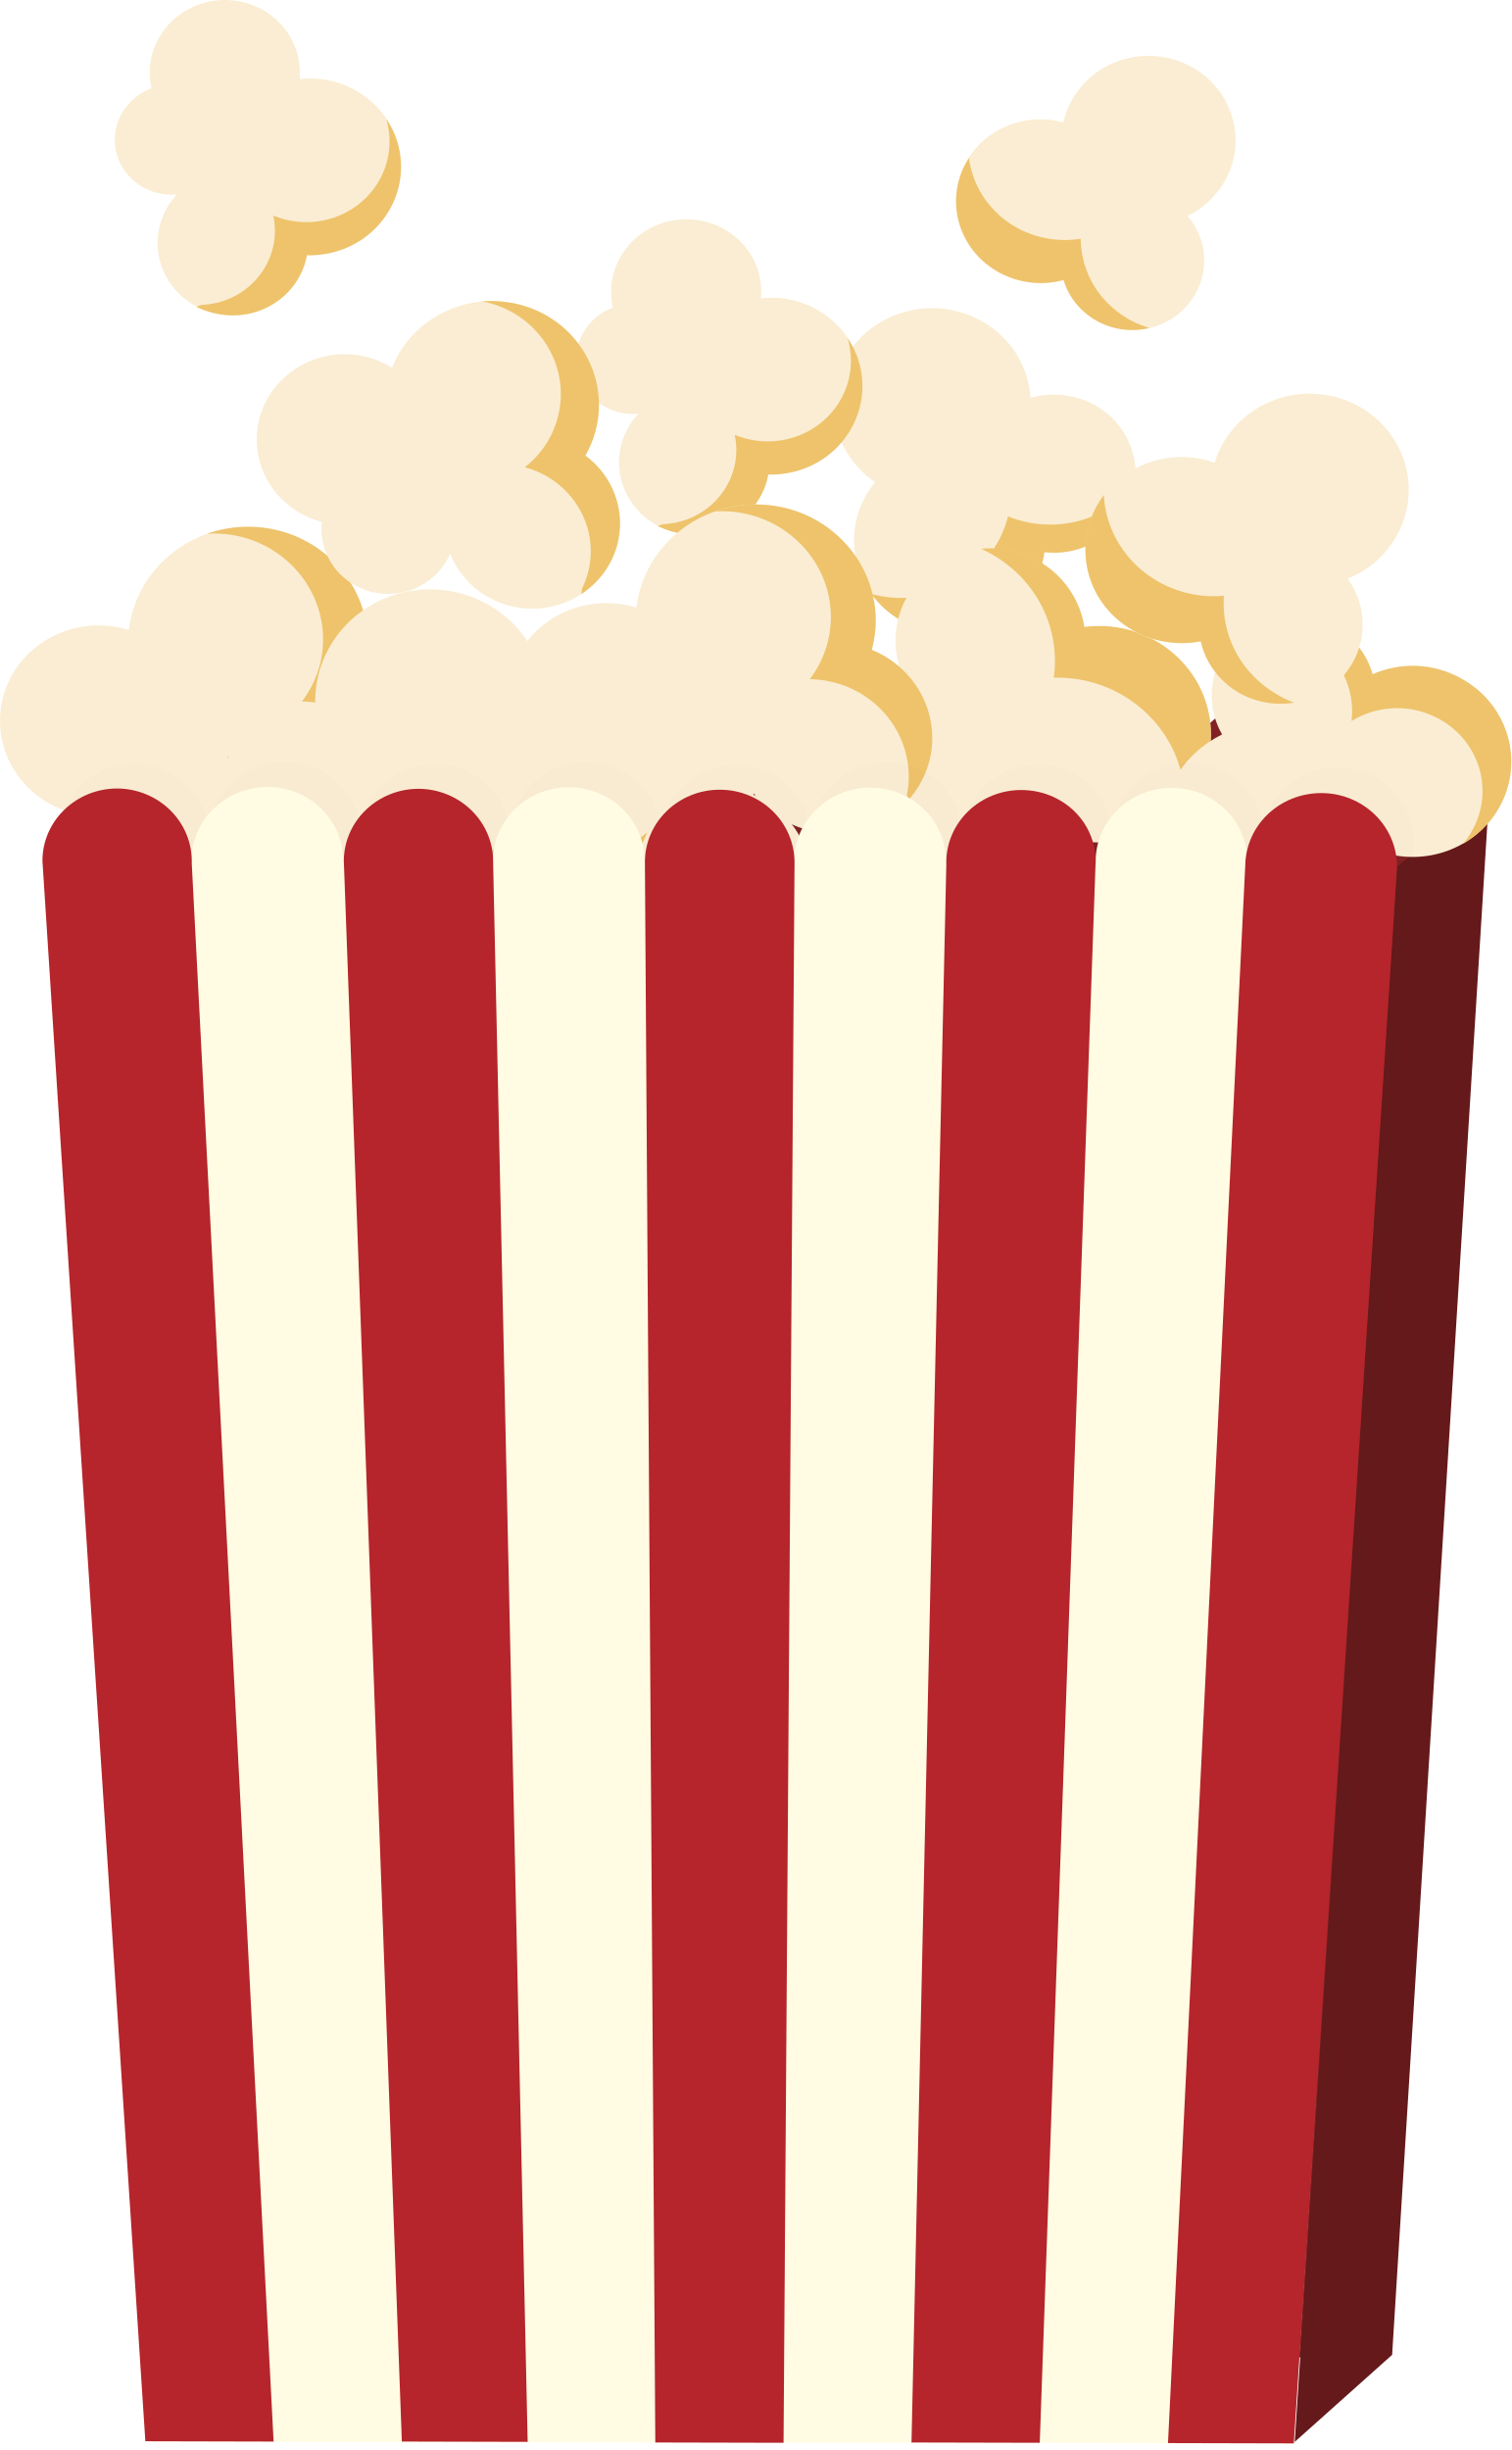
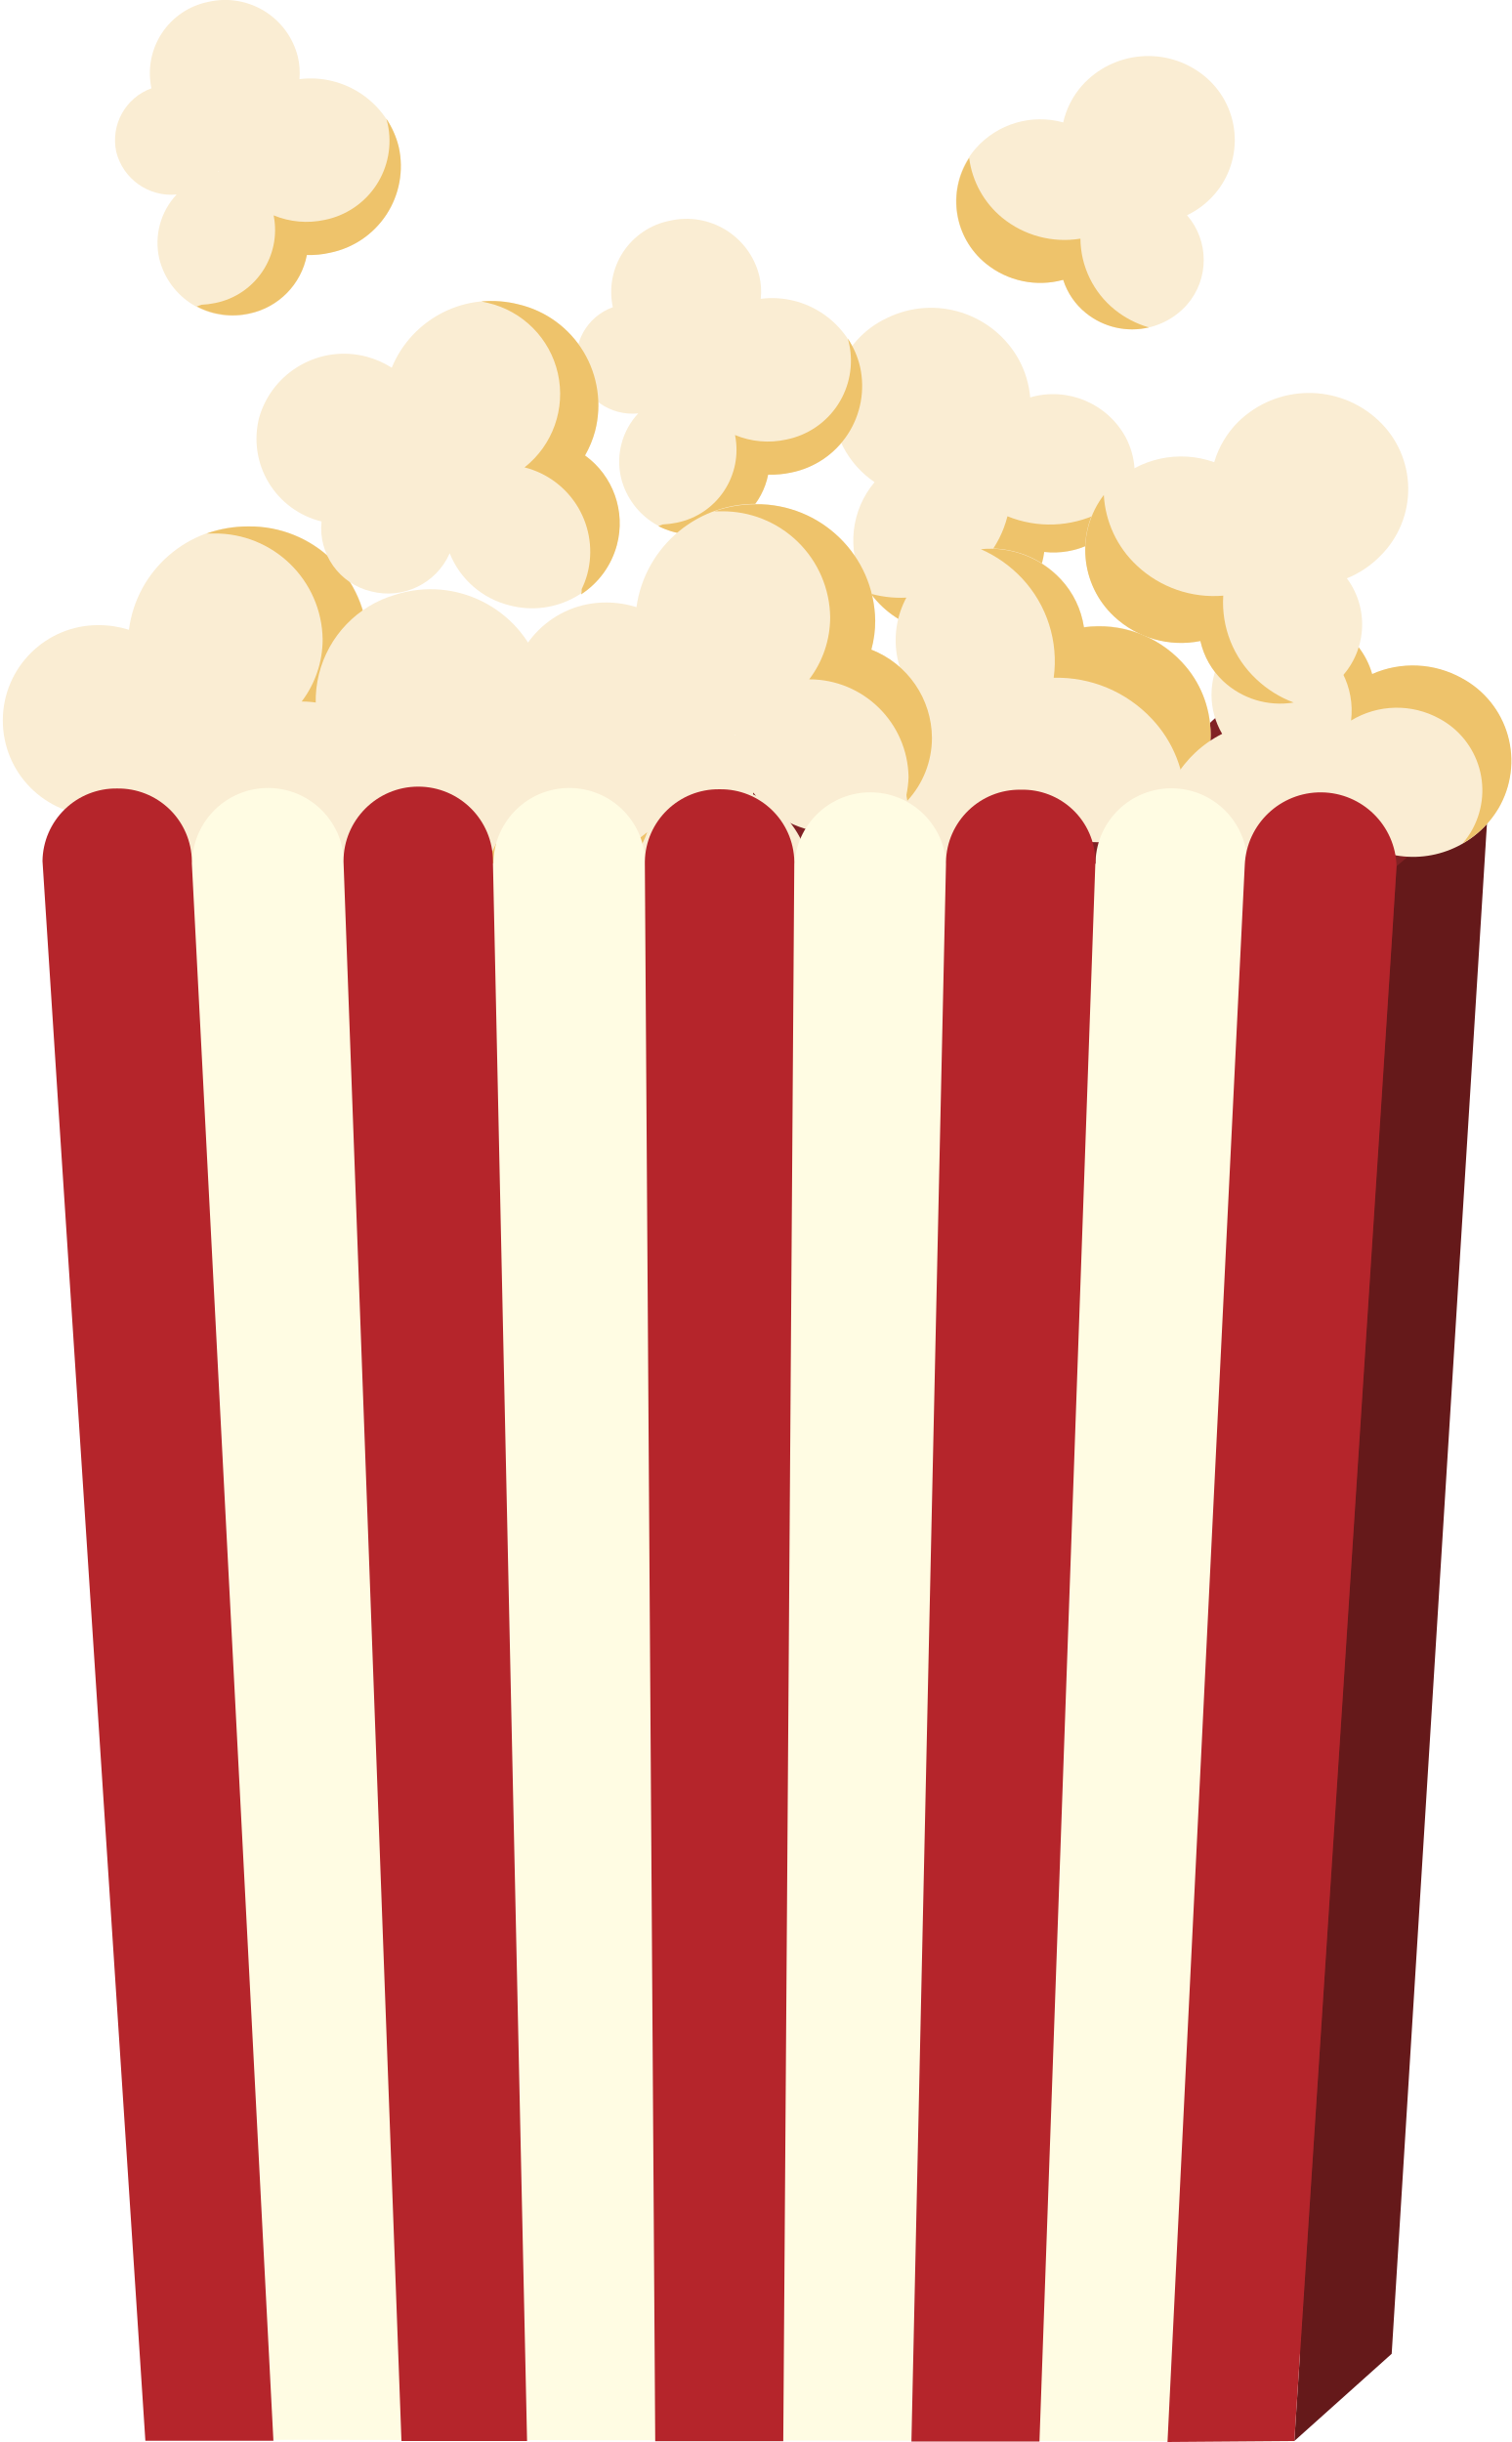
- <svg xmlns="http://www.w3.org/2000/svg" width="124" height="201" viewBox="0 0 124 201" fill="none">
-   <path d="M85.711 45.297C86.964 45.447 88.292 45.247 89.519 44.645C92.826 43.017 94.129 39.133 92.451 35.926C90.972 33.07 87.615 31.767 84.558 32.644C84.483 31.617 84.208 30.565 83.707 29.588C81.677 25.704 76.792 24.176 72.808 26.13C68.824 28.084 67.221 32.82 69.25 36.703C69.877 37.881 70.754 38.858 71.806 39.559C69.927 41.814 69.476 45.021 70.929 47.777C72.883 51.535 77.618 53.039 81.502 51.134C83.882 49.957 85.385 47.727 85.711 45.297Z" fill="#FAEDD3" />
-   <path d="M81.452 51.134C83.857 49.957 85.385 47.727 85.686 45.297C86.939 45.447 88.267 45.247 89.494 44.645C91.474 43.668 92.726 41.889 93.077 39.91C92.326 40.787 91.374 41.539 90.246 42.09C87.791 43.292 85.06 43.318 82.705 42.365C82.103 44.771 80.475 46.9 78.019 48.103C75.915 49.13 73.61 49.306 71.505 48.729C73.685 51.786 77.919 52.863 81.452 51.134Z" fill="#EEC36B" />
-   <path d="M63.037 38.908C63.663 38.933 64.289 38.858 64.916 38.733C68.949 37.856 71.48 33.972 70.578 30.064C69.726 26.431 66.168 24.051 62.435 24.477C62.485 23.875 62.46 23.249 62.31 22.622C61.558 19.416 58.276 17.411 54.944 18.138C51.637 18.864 49.557 22.046 50.284 25.228C48.154 26.03 46.877 28.235 47.378 30.439C47.904 32.669 50.059 34.148 52.364 33.947C51.086 35.325 50.484 37.279 50.935 39.234C51.687 42.441 54.969 44.445 58.301 43.718C60.832 43.167 62.636 41.213 63.037 38.908ZM55.796 32.068C55.771 32.068 55.771 32.068 55.746 32.068C55.771 32.043 55.771 32.043 55.796 32.018C55.796 32.043 55.796 32.043 55.796 32.068Z" fill="#FAEDD3" />
-   <path d="M58.326 43.718C60.832 43.167 62.636 41.213 63.036 38.933C63.663 38.958 64.289 38.883 64.915 38.758C68.949 37.881 71.48 33.997 70.578 30.089C70.377 29.237 70.027 28.435 69.551 27.759C69.601 27.884 69.626 28.034 69.651 28.16C70.478 31.717 68.173 35.25 64.49 36.052C63.036 36.377 61.558 36.202 60.281 35.676C60.982 38.933 58.852 42.14 55.495 42.866C55.119 42.942 54.718 42.992 54.343 43.017C54.217 43.067 54.092 43.117 53.967 43.167C55.295 43.794 56.798 44.044 58.326 43.718Z" fill="#EEC36B" />
-   <path d="M122.215 63.937C122.215 60.605 119.434 57.899 116.002 57.899C112.995 57.899 110.49 59.953 109.888 62.709C109.462 59.778 106.882 57.523 103.725 57.523C100.292 57.523 97.486 60.229 97.486 63.561C97.486 63.636 97.486 63.687 97.486 63.762C97.486 63.636 97.486 63.586 97.486 63.561C97.486 60.279 94.755 57.699 91.373 57.699C87.991 57.699 85.235 60.354 85.235 63.636C85.235 63.661 85.235 63.712 85.235 63.737C85.235 63.661 85.235 63.611 85.235 63.536C85.235 60.204 82.454 57.498 79.021 57.498C75.589 57.498 72.783 60.204 72.783 63.536C72.783 63.611 72.783 63.661 72.783 63.737C72.783 63.687 72.783 63.636 72.783 63.636C72.783 60.354 70.052 57.699 66.669 57.674C63.287 57.674 60.531 60.329 60.531 63.611C60.531 63.636 60.531 63.687 60.531 63.712C60.531 63.636 60.531 63.586 60.531 63.511C60.531 60.179 57.75 57.473 54.318 57.473C50.885 57.473 48.079 60.179 48.079 63.511C48.079 63.586 48.079 63.636 48.079 63.712C48.079 63.687 48.079 63.636 48.079 63.611C48.079 60.329 45.348 57.674 41.966 57.648C38.584 57.648 35.828 60.304 35.828 63.586C35.828 63.586 35.828 63.636 35.828 63.687C35.828 63.611 35.828 63.561 35.828 63.486C35.828 60.154 33.047 57.448 29.614 57.448C26.182 57.448 23.376 60.154 23.376 63.486C23.376 63.561 23.376 63.611 23.376 63.687C23.376 63.661 23.376 63.636 23.376 63.586C23.376 60.304 20.645 57.648 17.262 57.623C13.88 57.623 11.124 60.279 11.124 63.561C11.124 64.012 17.839 166.66 19.292 188.958L19.517 192.14C19.567 192.842 19.592 193.193 19.592 193.193L30.115 193.218V193.193L40.638 193.218C40.638 193.243 40.638 193.243 40.638 193.243L50.96 193.268V193.243L61.483 193.268V193.293L72.006 193.318C72.006 193.318 72.006 193.318 72.006 193.293L82.529 193.318V193.343L93.052 193.368C93.052 193.368 93.052 193.368 93.052 193.343L103.575 193.368V193.393L113.897 193.418C113.897 193.418 113.897 193.418 113.897 193.393H113.922V193.343H113.972L118.958 116.1C120.637 88.465 122.215 64.163 122.215 63.937Z" fill="#812124" />
-   <path d="M114.222 193.193L106.23 200.333L114.623 71.103L122.215 64.689L114.222 193.193Z" fill="#65191A" />
-   <path d="M88.968 51.46C88.743 50.032 88.116 48.679 87.064 47.527C84.183 44.42 79.272 44.169 76.065 46.95C73.209 49.431 72.683 53.489 74.637 56.546C73.46 56.922 72.332 57.548 71.355 58.4C67.472 61.782 67.146 67.57 70.628 71.328C74.111 75.086 80.074 75.412 83.957 72.03C85.135 71.002 85.987 69.75 86.513 68.372C89.695 69.725 93.553 69.249 96.309 66.868C100.067 63.611 100.393 57.999 97.011 54.341C94.906 52.036 91.874 51.059 88.968 51.46Z" fill="#FAEDD3" />
-   <path d="M97.011 54.316C94.906 52.036 91.875 51.059 88.968 51.435C88.743 50.007 88.117 48.654 87.064 47.502C85.335 45.648 82.88 44.796 80.5 45.021C81.753 45.597 82.905 46.399 83.882 47.451C86.012 49.756 86.864 52.738 86.463 55.594C89.419 55.519 92.401 56.671 94.53 58.976C96.359 60.956 97.236 63.436 97.211 65.891C100.093 62.584 100.093 57.648 97.011 54.316Z" fill="#EEC36B" />
-   <path d="M56.598 79.371C58.026 79.772 59.58 79.772 61.083 79.32C65.192 78.068 67.447 73.809 66.144 69.85C64.991 66.317 61.384 64.188 57.726 64.639C57.851 63.436 57.726 62.183 57.325 60.981C55.746 56.17 50.435 53.489 45.474 55.018C40.513 56.546 37.757 61.682 39.336 66.518C39.812 67.996 40.639 69.274 41.716 70.276C39.135 72.531 37.983 76.114 39.11 79.546C40.639 84.206 45.775 86.812 50.585 85.334C53.592 84.382 55.771 82.102 56.598 79.371Z" fill="#FAEDD3" />
-   <path d="M50.61 85.308C53.617 84.382 55.771 82.102 56.623 79.371C58.051 79.772 59.605 79.772 61.108 79.32C63.563 78.569 65.367 76.74 66.144 74.535C65.091 75.412 63.864 76.088 62.461 76.54C59.404 77.466 56.272 76.99 53.742 75.487C52.589 78.118 50.284 80.273 47.253 81.225C44.647 82.026 41.941 81.776 39.636 80.749C41.54 84.632 46.2 86.662 50.61 85.308Z" fill="#EEC36B" />
-   <path d="M29.865 55.143C30.065 54.392 30.191 53.59 30.191 52.763C30.191 47.502 25.806 43.217 20.369 43.217C15.308 43.217 11.124 46.925 10.573 51.686C9.796 51.435 8.944 51.31 8.093 51.31C3.633 51.31 0 54.792 0 59.127C0 63.436 3.583 66.944 8.042 66.969C8.468 69.85 11.024 72.08 14.106 72.08C17.212 72.08 19.793 69.825 20.194 66.919C21.647 68.898 24.052 70.201 26.758 70.201C31.218 70.201 34.851 66.718 34.851 62.384C34.825 59.127 32.771 56.321 29.865 55.143ZM18.691 62.133C18.691 62.158 18.691 62.158 18.691 62.183C18.666 62.158 18.64 62.133 18.64 62.108C18.64 62.108 18.666 62.133 18.691 62.133Z" fill="#FAEDD3" />
-   <path d="M34.825 62.384C34.825 59.127 32.771 56.321 29.865 55.143C30.065 54.392 30.191 53.59 30.191 52.763C30.191 47.502 25.806 43.217 20.369 43.217C19.166 43.217 18.039 43.418 16.987 43.794C17.187 43.794 17.363 43.768 17.563 43.768C22.499 43.768 26.508 47.677 26.508 52.462C26.508 54.366 25.856 56.12 24.779 57.548C29.288 57.623 32.896 61.181 32.896 65.566C32.896 66.067 32.846 66.543 32.746 67.019C32.771 67.194 32.796 67.345 32.821 67.52C34.074 66.167 34.825 64.363 34.825 62.384Z" fill="#EEC36B" />
-   <path d="M71.505 53.314C71.706 52.562 71.831 51.761 71.831 50.934C71.831 45.672 67.447 41.388 62.01 41.388C56.949 41.388 52.765 45.096 52.214 49.857C51.437 49.606 50.585 49.481 49.733 49.481C45.273 49.481 41.641 52.963 41.641 57.298C41.641 61.607 45.223 65.115 49.683 65.14C50.109 68.021 52.664 70.251 55.746 70.251C58.853 70.251 61.434 67.996 61.834 65.09C63.288 67.069 65.693 68.372 68.399 68.372C72.858 68.372 76.491 64.889 76.491 60.555C76.491 57.298 74.437 54.492 71.505 53.314ZM60.331 60.304C60.331 60.329 60.331 60.329 60.331 60.354C60.306 60.329 60.281 60.304 60.281 60.279C60.306 60.304 60.306 60.304 60.331 60.304Z" fill="#FAEDD3" />
-   <path d="M76.491 60.555C76.491 57.298 74.437 54.492 71.53 53.314C71.731 52.562 71.856 51.761 71.856 50.934C71.856 45.672 67.472 41.388 62.035 41.388C60.832 41.388 59.705 41.589 58.652 41.965C58.853 41.965 59.028 41.939 59.229 41.939C64.164 41.939 68.173 45.848 68.173 50.633C68.173 52.537 67.522 54.291 66.444 55.719C70.954 55.794 74.562 59.352 74.562 63.737C74.562 64.238 74.512 64.714 74.412 65.19C74.437 65.365 74.462 65.516 74.487 65.691C75.714 64.338 76.491 62.534 76.491 60.555Z" fill="#EEC36B" />
-   <path d="M48.029 37.38C48.38 36.753 48.656 36.102 48.856 35.375C50.084 30.815 47.278 26.18 42.592 24.978C38.208 23.875 33.748 26.155 32.17 30.164C31.543 29.788 30.867 29.488 30.115 29.287C26.257 28.31 22.323 30.54 21.296 34.273C20.294 38.006 22.574 41.814 26.407 42.816C26.107 45.397 27.785 47.877 30.466 48.554C33.147 49.23 35.903 47.852 36.93 45.422C37.732 47.452 39.511 49.105 41.841 49.706C45.699 50.684 49.633 48.454 50.66 44.721C51.386 41.914 50.259 39.033 48.029 37.38ZM36.73 40.987C36.73 41.013 36.73 41.013 36.705 41.038C36.705 41.013 36.679 40.987 36.679 40.962C36.705 40.962 36.705 40.962 36.73 40.987Z" fill="#FAEDD3" />
-   <path d="M50.635 44.721C51.387 41.889 50.285 39.033 48.03 37.38C48.38 36.753 48.656 36.102 48.856 35.375C50.084 30.815 47.278 26.18 42.593 24.978C41.566 24.727 40.538 24.652 39.536 24.727C39.712 24.752 39.862 24.802 40.037 24.827C44.322 25.905 46.877 30.164 45.75 34.298C45.299 35.952 44.347 37.33 43.069 38.332C46.952 39.384 49.257 43.267 48.23 47.051C48.105 47.477 47.954 47.902 47.754 48.278C47.729 48.429 47.729 48.579 47.704 48.729C49.082 47.827 50.159 46.449 50.635 44.721Z" fill="#EEC36B" />
-   <path d="M112.619 55.318C112.168 53.715 111.091 52.262 109.463 51.385C106.231 49.606 102.147 50.683 100.293 53.815C99.09 55.87 99.165 58.325 100.268 60.254C98.689 61.031 97.336 62.258 96.409 63.837C93.829 68.221 95.407 73.808 99.917 76.314C104.452 78.819 110.214 77.291 112.795 72.907C113.346 71.98 113.697 71.028 113.872 70.05C117.33 70.927 121.088 69.499 122.917 66.342C125.122 62.584 123.769 57.799 119.91 55.669C117.605 54.366 114.899 54.316 112.619 55.318Z" fill="#FAEDD3" />
-   <path d="M112.619 55.318C112.168 53.715 111.091 52.262 109.462 51.385C107.132 50.082 104.326 50.308 102.271 51.711C103.95 51.31 105.779 51.51 107.408 52.412C109.938 53.815 111.216 56.496 110.89 59.152C113.02 57.849 115.776 57.699 118.106 59.001C121.463 60.855 122.641 65.014 120.711 68.272C120.511 68.622 120.286 68.948 120.01 69.249C121.188 68.572 122.215 67.62 122.941 66.367C125.146 62.609 123.793 57.824 119.935 55.694C117.605 54.366 114.899 54.316 112.619 55.318Z" fill="#EEC36B" />
-   <path d="M43.569 73.132C44.998 73.533 46.551 73.533 48.054 73.082C52.163 71.829 54.418 67.57 53.115 63.611C51.963 60.079 48.355 57.949 44.697 58.4C44.822 57.197 44.697 55.945 44.296 54.742C42.718 49.932 37.406 47.251 32.445 48.779C27.485 50.308 24.729 55.444 26.307 60.279C26.783 61.757 27.61 63.035 28.687 64.037C26.107 66.292 24.954 69.9 26.081 73.308C27.61 77.968 32.746 80.573 37.556 79.095C40.563 78.143 42.743 75.863 43.569 73.132Z" fill="#FAEDD3" />
-   <path d="M37.556 79.07C40.563 78.143 42.718 75.863 43.569 73.132C44.998 73.533 46.551 73.533 48.054 73.082C50.509 72.33 52.313 70.501 53.09 68.297C52.038 69.174 50.81 69.85 49.407 70.301C46.35 71.228 43.219 70.752 40.688 69.249C39.536 71.879 37.231 74.034 34.199 74.986C31.593 75.788 28.887 75.537 26.582 74.51C28.512 78.394 33.172 80.423 37.556 79.07Z" fill="#EEC36B" />
-   <g opacity="0.1">
-     <path opacity="0.1" d="M115.977 68.998C115.977 65.666 113.196 62.96 109.763 62.96C106.757 62.96 104.251 65.014 103.65 67.77C103.224 64.839 100.643 62.584 97.487 62.584C94.054 62.584 91.248 65.29 91.248 68.622C91.248 68.698 91.248 68.748 91.248 68.823C91.248 68.698 91.248 68.647 91.248 68.622C91.248 65.34 88.517 62.76 85.135 62.76C81.752 62.76 78.996 65.415 78.996 68.698C78.996 68.723 78.996 68.773 78.996 68.798C78.996 68.723 78.996 68.672 78.996 68.597C78.996 65.265 76.216 62.559 72.783 62.559C69.351 62.559 66.544 65.265 66.544 68.597C66.544 68.672 66.544 68.723 66.544 68.798C66.544 68.748 66.544 68.698 66.544 68.698C66.544 65.415 63.814 62.76 60.431 62.735C57.049 62.735 54.293 65.39 54.293 68.672C54.293 68.698 54.293 68.748 54.293 68.773C54.293 68.698 54.293 68.647 54.293 68.572C54.293 65.24 51.512 62.534 48.079 62.534C44.647 62.534 41.841 65.24 41.841 68.572C41.841 68.647 41.841 68.698 41.841 68.773C41.841 68.748 41.841 68.698 41.841 68.672C41.841 65.39 39.11 62.735 35.728 62.709C32.345 62.709 29.589 65.365 29.589 68.647C29.589 68.647 29.589 68.698 29.589 68.748C29.589 68.672 29.589 68.622 29.589 68.547C29.589 65.215 26.808 62.509 23.376 62.509C19.943 62.509 17.137 65.215 17.137 68.547C17.137 68.622 17.137 68.672 17.137 68.748C17.137 68.723 17.137 68.698 17.137 68.647C17.137 65.365 14.406 62.709 11.024 62.684C7.642 62.684 4.886 65.34 4.886 68.622C4.886 69.073 11.6 171.721 13.053 194.019L13.279 197.201C13.329 197.903 13.354 198.254 13.354 198.254L23.877 198.279V198.254L34.4 198.279C34.4 198.304 34.4 198.304 34.4 198.304L44.722 198.329V198.304L55.245 198.329V198.354L65.768 198.379V198.354L76.291 198.379V198.404L86.814 198.429V198.404L97.336 198.429V198.454L107.659 198.479V198.454H107.684V198.404H107.734L112.569 121.011C114.373 93.526 115.977 69.224 115.977 68.998Z" fill="#000100" />
+ <svg xmlns="http://www.w3.org/2000/svg" viewBox="0 0 136.9 221.22">
+   <defs>
+     <style>.cls-1{fill:#faedd3;}.cls-2{fill:#eec36b;}.cls-3{fill:#812124;}.cls-4{fill:#65191a;}.cls-5{fill:#fffce3;}.cls-6{fill:#b5252b;}</style>
+   </defs>
+   <g id="Capa_2" data-name="Capa 2">
+     <g id="Object">
+       <path class="cls-1" d="M94.6,50a7.54,7.54,0,0,0,4.19-.73A7.05,7.05,0,0,0,102,39.65,7.48,7.48,0,0,0,93.33,36a8.68,8.68,0,0,0-1-3.37,9.09,9.09,0,0,0-12-3.81A8.55,8.55,0,0,0,76.4,40.51a8.77,8.77,0,0,0,2.83,3.17,8.2,8.2,0,0,0-1,9.07,8.82,8.82,0,0,0,11.67,3.7A8.43,8.43,0,0,0,94.6,50Z" />
+       <path class="cls-2" d="M89.92,56.45A8.43,8.43,0,0,0,94.6,50a7.54,7.54,0,0,0,4.19-.73,7.16,7.16,0,0,0,3.94-5.22,9.81,9.81,0,0,1-3.13,2.42,10.19,10.19,0,0,1-8.33.3,9.68,9.68,0,0,1-5.17,6.34,10.22,10.22,0,0,1-7.2.68A8.85,8.85,0,0,0,89.92,56.45Z" />
+       <path class="cls-1" d="M69.59,43a8.71,8.71,0,0,0,2.08-.19,8,8,0,0,0,6.25-9.57,8.22,8.22,0,0,0-9-6.17A6.2,6.2,0,0,0,68.79,25,6.79,6.79,0,0,0,60.66,20a6.57,6.57,0,0,0-5.14,7.83,5,5,0,0,0-3.2,5.76,5.14,5.14,0,0,0,5.5,3.86,6.41,6.41,0,0,0-1.56,5.82,6.79,6.79,0,0,0,8.12,5A6.71,6.71,0,0,0,69.59,43Zm-8-7.56h0l0,0Z" />
+       <path class="cls-2" d="M64.38,48.25A6.71,6.71,0,0,0,69.59,43a8.71,8.71,0,0,0,2.08-.19,8,8,0,0,0,6.25-9.57,7.75,7.75,0,0,0-1.12-2.58,3.74,3.74,0,0,1,.12.45,7.28,7.28,0,0,1-5.69,8.71,7.75,7.75,0,0,1-4.64-.41,6.74,6.74,0,0,1-5.28,7.94,8,8,0,0,1-1.27.16l-.4.15A7,7,0,0,0,64.38,48.25Z" />
+       <path class="cls-3" d="M134.91,70.57a6.9,6.9,0,0,0-13.6-1.38,6.89,6.89,0,0,0-13.68.92v.21h0c0-.13,0-.2,0-.21a6.59,6.59,0,0,0-6.76-6.47,6.68,6.68,0,0,0-6.78,6.55v.11h0v-.21a6.88,6.88,0,0,0-13.75,0c0,.07,0,.14,0,.21h0v-.11a6.77,6.77,0,0,0-13.53,0v.1h0c0-.06,0-.13,0-.2a6.88,6.88,0,0,0-13.75,0v.2h0a.34.34,0,0,0,0-.1,6.77,6.77,0,0,0-13.54,0,.58.58,0,0,0,0,.1h0V70a6.88,6.88,0,0,0-13.75,0c0,.07,0,.14,0,.21h0v-.1A6.65,6.65,0,0,0,19,63.52a6.66,6.66,0,0,0-6.78,6.55c0,.48,7.41,113.79,9,138.42h0l.24,3.51c.05.77.07,1.17.07,1.17l11.61,0v0l11.61,0v0l11.38,0v0l11.6,0v0H79.36v0l11.6,0v0l11.6,0v0l11.6,0v0h11.39v0h0v-.07h.06L131.16,128h0C133.15,97.64,134.91,70.82,134.91,70.57Z" />
+       <polygon class="cls-4" points="126.08 213.23 117.26 221.13 126.52 78.47 134.91 71.4 126.08 213.23" />
+       <path class="cls-1" d="M98.2,56.79a8.14,8.14,0,0,0-2.1-4.35A8.78,8.78,0,0,0,84,51.8a8.15,8.15,0,0,0-1.58,10.58,10.23,10.23,0,0,0-3.62,2.05A9.88,9.88,0,0,0,78,78.69a10.63,10.63,0,0,0,14.71.78,10,10,0,0,0,2.83-4,10.34,10.34,0,0,0,10.81-1.67A9.58,9.58,0,0,0,107.09,60,10.25,10.25,0,0,0,98.2,56.79Z" />
+       <path class="cls-2" d="M107.09,60a10.25,10.25,0,0,0-8.89-3.17,8.14,8.14,0,0,0-2.1-4.35,8.73,8.73,0,0,0-7.24-2.73A11.49,11.49,0,0,1,92.6,52.4a11,11,0,0,1,2.86,9,11.75,11.75,0,0,1,8.9,3.73,11,11,0,0,1,3,7.64A9.56,9.56,0,0,0,107.09,60Z" />
+       <path class="cls-1" d="M62.49,87.62a8.7,8.7,0,0,0,4.95-.07A8.28,8.28,0,0,0,73,77.1a8.62,8.62,0,0,0-9.3-5.75,9.75,9.75,0,0,0-.44-4,10.49,10.49,0,0,0-13.08-6.58,10,10,0,0,0-4.16,16.83,9.58,9.58,0,0,0-2.88,10.24,10.16,10.16,0,0,0,12.67,6.38A9.94,9.94,0,0,0,62.49,87.62Z" />
+       <path class="cls-2" d="M55.85,94.17a9.94,9.94,0,0,0,6.64-6.55,8.7,8.7,0,0,0,4.95-.07A8.45,8.45,0,0,0,73,82.28a11.73,11.73,0,0,1-4.08,2.2,11.89,11.89,0,0,1-9.62-1.17,11.46,11.46,0,0,1-7.17,6.33,11.91,11.91,0,0,1-8.4-.53A10.21,10.21,0,0,0,55.85,94.17Z" />
+       <path class="cls-1" d="M33,60.86a9.93,9.93,0,0,0,.35-2.63A10.69,10.69,0,0,0,22.48,47.69a10.74,10.74,0,0,0-10.8,9.36,9.25,9.25,0,0,0-2.75-.42,8.64,8.64,0,1,0-.07,17.28,6.8,6.8,0,0,0,13.41-.06,9,9,0,0,0,7.25,3.64,8.79,8.79,0,0,0,8.93-8.63A8.65,8.65,0,0,0,33,60.86ZM20.63,68.58v0l-.06-.07Z" />
+       <path class="cls-2" d="M38.45,68.86a8.65,8.65,0,0,0-5.49-8,9.93,9.93,0,0,0,.35-2.63A10.69,10.69,0,0,0,22.48,47.69a11.31,11.31,0,0,0-3.75.64l.63,0a9.74,9.74,0,0,1,9.87,9.6,9.31,9.31,0,0,1-1.9,5.62,9,9,0,0,1,9,8.87A8.53,8.53,0,0,1,36.14,74l.09.54A8.44,8.44,0,0,0,38.45,68.86Z" />
+       <path class="cls-1" d="M78.94,58.85a9.93,9.93,0,0,0,.35-2.63A10.87,10.87,0,0,0,57.66,55a9.25,9.25,0,0,0-2.75-.42,8.64,8.64,0,1,0-.07,17.28,6.8,6.8,0,0,0,13.41-.06,9,9,0,0,0,7.25,3.64,8.8,8.8,0,0,0,8.93-8.63A8.64,8.64,0,0,0,78.94,58.85ZM66.61,66.56v.06l-.06-.07Z" />
+       <path class="cls-2" d="M84.43,66.85a8.64,8.64,0,0,0-5.49-8,9.93,9.93,0,0,0,.35-2.63A10.69,10.69,0,0,0,68.46,45.68a11.31,11.31,0,0,0-3.75.64l.63,0a9.73,9.73,0,0,1,9.87,9.6,9.31,9.31,0,0,1-1.9,5.62,9,9,0,0,1,9,8.86A9.46,9.46,0,0,1,82.12,72c0,.18.06.36.08.54A8.4,8.4,0,0,0,84.43,66.85Z" />
+       <path class="cls-1" d="M53,41.26a9.27,9.27,0,0,0,.91-2.2A9.38,9.38,0,0,0,47,27.58a9.77,9.77,0,0,0-11.51,5.73,8.27,8.27,0,0,0-2.28-1,8,8,0,0,0-9.73,5.51,7.71,7.71,0,0,0,5.65,9.42,5.87,5.87,0,0,0,4.48,6.33,6.1,6.1,0,0,0,7.13-3.45,7.86,7.86,0,0,0,5.42,4.72,8,8,0,0,0,9.73-5.51A7.59,7.59,0,0,0,53,41.26Zm-12.47,4v.05l0-.07Z" />
+       <path class="cls-2" d="M55.89,49.37A7.59,7.59,0,0,0,53,41.26a9.27,9.27,0,0,0,.91-2.2A9.38,9.38,0,0,0,47,27.58a10,10,0,0,0-3.39-.27l.55.12a8.47,8.47,0,0,1,3.36,14.91A7.88,7.88,0,0,1,53.21,52a7.62,7.62,0,0,1-.51,1.36c0,.17,0,.33-.06.49A7.68,7.68,0,0,0,55.89,49.37Z" />
+       <path class="cls-1" d="M124.31,61.06a7.2,7.2,0,0,0-3.48-4.35,7.53,7.53,0,0,0-10.11,2.68,7,7,0,0,0,0,7.09,10.31,10.31,0,0,0-4.27,4,10,10,0,0,0,3.88,13.78,10.61,10.61,0,0,0,14.22-3.77,10.06,10.06,0,0,0,1.19-3.16,9,9,0,0,0,10-4.08,8.5,8.5,0,0,0-3.33-11.79A9.13,9.13,0,0,0,124.31,61.06Z" />
+       <path class="cls-2" d="M124.31,61.06a7.2,7.2,0,0,0-3.48-4.35,7.58,7.58,0,0,0-7.94.37,7.92,7.92,0,0,1,5.67.77,7.41,7.41,0,0,1,3.84,7.42,8,8,0,0,1,8-.17,7.37,7.37,0,0,1,2.88,10.23,7.45,7.45,0,0,1-.77,1.07,8.76,8.76,0,0,0,3.25-3.18,8.5,8.5,0,0,0-3.33-11.79A9.13,9.13,0,0,0,124.31,61.06Z" />
+       <path class="cls-1" d="M48.1,80.73a8.91,8.91,0,0,0,5-.07A8.28,8.28,0,0,0,58.65,70.2a8.6,8.6,0,0,0-9.29-5.75,9.87,9.87,0,0,0-.44-4,10.48,10.48,0,0,0-13.08-6.58,10,10,0,0,0-4.16,16.83A9.58,9.58,0,0,0,28.8,80.9a10.15,10.15,0,0,0,12.67,6.37A9.9,9.9,0,0,0,48.1,80.73Z" />
+       <path class="cls-2" d="M41.47,87.27a9.9,9.9,0,0,0,6.63-6.54,8.91,8.91,0,0,0,5-.07,8.45,8.45,0,0,0,5.54-5.28,11.44,11.44,0,0,1-4.07,2.2,11.86,11.86,0,0,1-9.62-1.17,11.43,11.43,0,0,1-7.17,6.33,11.86,11.86,0,0,1-8.4-.53A10.21,10.21,0,0,0,41.47,87.27Z" />
+       <path class="cls-5" d="M113,78.24c0-.07,0-.14,0-.21a6.88,6.88,0,0,0-13.75,0v.21l-13.55,0a1.48,1.48,0,0,0,0-.21A6.88,6.88,0,0,0,72,78a1.48,1.48,0,0,0,0,.21l-13.55,0c0-.07,0-.14,0-.21a6.88,6.88,0,0,0-13.75,0v.21l-13.54,0v-.21a6.88,6.88,0,0,0-13.75,0,1.34,1.34,0,0,0,0,.2L4,78.07,13.4,221l103.8.16,9.16-142.94Z" />
+       <path class="cls-6" d="M17.38,78.2V78a6.66,6.66,0,0,0-6.76-6.57A6.66,6.66,0,0,0,3.85,78c0,.54,9.32,143.11,9.32,143.11h11.6Z" />
+       <path class="cls-6" d="M44.66,78.24c0-.07,0-.14,0-.21a6.77,6.77,0,0,0-13.54,0c0,.47,5.25,143.1,5.25,143.1l11.38,0Z" />
+       <path class="cls-6" d="M65.19,71.5a6.67,6.67,0,0,0-6.77,6.55v.21l.94,142.89,11.6,0s1-142.69,1-143.1A6.67,6.67,0,0,0,65.19,71.5Z" />
+       <path class="cls-6" d="M92.48,71.54a6.68,6.68,0,0,0-6.78,6.55,1.48,1.48,0,0,0,0,.21L82.57,221.18l11.6,0S99.23,78.48,99.24,78A6.59,6.59,0,0,0,92.48,71.54Z" />
+       <path class="cls-6" d="M126.52,78.47a6.88,6.88,0,0,0-13.75-.13l-7,142.88,11.49-.09S126.52,79.05,126.52,78.47Z" />
+       <path class="cls-1" d="M108.75,58.07a7.11,7.11,0,0,0,2.06,3.63,7.58,7.58,0,0,0,10.48-.12,7,7,0,0,0,.73-9.19,8.88,8.88,0,0,0,3-2,8.51,8.51,0,0,0-.15-12.31,9.18,9.18,0,0,0-12.7.14A8.6,8.6,0,0,0,110,41.87a8.92,8.92,0,0,0-9.21,2,8.26,8.26,0,0,0,.15,11.94A8.87,8.87,0,0,0,108.75,58.07Z" />
+       <path class="cls-2" d="M100.92,55.84a8.87,8.87,0,0,0,7.83,2.23,7.11,7.11,0,0,0,2.06,3.63,7.54,7.54,0,0,0,6.39,1.94,10,10,0,0,1-3.38-2.11,9.52,9.52,0,0,1-3-7.57A10.16,10.16,0,0,1,103,51.24a9.48,9.48,0,0,1-3-6.4A8.24,8.24,0,0,0,100.92,55.84Z" />
+       <path class="cls-1" d="M96.32,25.35a6.31,6.31,0,0,0,2.05,3,6.65,6.65,0,0,0,9.17-.75,6.18,6.18,0,0,0,0-8.1,7.73,7.73,0,0,0,2.49-1.9,7.49,7.49,0,0,0-1-10.78A8.06,8.06,0,0,0,98,7.78a7.62,7.62,0,0,0-1.68,3.31,7.79,7.79,0,0,0-7.92,2.35,7.25,7.25,0,0,0,.92,10.44A7.81,7.81,0,0,0,96.32,25.35Z" />
+       <path class="cls-2" d="M89.32,23.88a7.81,7.81,0,0,0,7,1.47,6.31,6.31,0,0,0,2.05,3,6.65,6.65,0,0,0,5.72,1.31A8.8,8.8,0,0,1,101,28.06a8.37,8.37,0,0,1-3.12-6.44,8.93,8.93,0,0,1-7.08-1.89,8.41,8.41,0,0,1-3-5.42A7.26,7.26,0,0,0,89.32,23.88Z" />
+       <path class="cls-1" d="M27.8,23.1a8.24,8.24,0,0,0,2.08-.2,8,8,0,0,0,6.25-9.56,8.23,8.23,0,0,0-9-6.17,6.49,6.49,0,0,0-.14-2,6.79,6.79,0,0,0-8.12-5A6.59,6.59,0,0,0,13.72,8a5,5,0,0,0-3.19,5.75A5.13,5.13,0,0,0,16,17.62a6.41,6.41,0,0,0-1.57,5.82,6.81,6.81,0,0,0,8.13,5A6.71,6.71,0,0,0,27.8,23.1Zm-8-7.56h-.05l.05-.06Z" />
+       <path class="cls-2" d="M22.59,28.4a6.71,6.71,0,0,0,5.21-5.3,8.24,8.24,0,0,0,2.08-.2,8,8,0,0,0,6.25-9.56A7.87,7.87,0,0,0,35,10.76l.12.45a7.3,7.3,0,0,1-5.7,8.71,7.8,7.8,0,0,1-4.63-.41,6.75,6.75,0,0,1-5.29,7.94,7.76,7.76,0,0,1-1.26.16l-.41.15A7,7,0,0,0,22.59,28.4Z" />
+     </g>
  </g>
-   <path d="M102.347 70.877C102.347 70.802 102.347 70.752 102.347 70.677C102.347 67.345 99.566 64.639 96.134 64.639C92.701 64.639 89.895 67.345 89.895 70.677C89.895 70.752 89.895 70.802 89.895 70.877L77.618 70.852C77.618 70.777 77.618 70.727 77.618 70.652C77.618 67.32 74.837 64.614 71.405 64.614C67.972 64.614 65.166 67.32 65.166 70.652C65.166 70.727 65.166 70.777 65.166 70.852L52.89 70.827C52.89 70.752 52.89 70.702 52.89 70.627C52.89 67.294 50.109 64.589 46.676 64.589C43.244 64.589 40.438 67.294 40.438 70.627C40.438 70.702 40.438 70.752 40.438 70.827L28.161 70.802C28.161 70.752 28.161 70.677 28.161 70.602C28.161 67.269 25.38 64.564 21.948 64.564C18.515 64.564 15.709 67.269 15.709 70.602C15.709 70.677 15.709 70.727 15.709 70.802L3.608 70.777L12.101 200.308L106.13 200.458L114.473 70.902L102.347 70.877Z" fill="#FFFCE3" />
-   <path d="M15.734 70.852C15.734 70.777 15.734 70.727 15.734 70.652C15.734 67.37 13.003 64.714 9.621 64.689C6.238 64.689 3.482 67.344 3.482 70.627C3.482 71.128 11.926 200.283 11.926 200.283L22.449 200.308L15.734 70.852Z" fill="#B5252B" />
-   <path d="M40.462 70.877C40.462 70.802 40.462 70.752 40.462 70.677C40.462 67.395 37.732 64.739 34.349 64.714C30.967 64.714 28.211 67.37 28.211 70.652C28.211 71.078 32.971 200.308 32.971 200.308L43.294 200.333L40.462 70.877Z" fill="#B5252B" />
-   <path d="M59.053 64.789C55.67 64.789 52.915 67.445 52.915 70.727C52.915 70.802 52.915 70.852 52.915 70.927L53.766 200.383L64.289 200.408C64.289 200.408 65.191 71.128 65.191 70.777C65.191 67.445 62.435 64.789 59.053 64.789Z" fill="#B5252B" />
-   <path d="M83.782 64.814C80.399 64.814 77.643 67.47 77.643 70.752C77.643 70.827 77.643 70.877 77.643 70.952L74.787 200.383L85.31 200.408C85.31 200.408 89.895 71.103 89.895 70.677C89.895 67.395 87.164 64.814 83.782 64.814Z" fill="#B5252B" />
-   <path d="M114.623 71.103C114.623 67.77 111.842 65.065 108.41 65.065C105.002 65.065 102.221 67.695 102.171 71.002L95.832 200.433L106.155 200.458C106.13 200.433 114.623 71.604 114.623 71.103Z" fill="#B5252B" />
-   <path d="M98.513 52.613C98.789 53.815 99.415 54.968 100.392 55.895C103.048 58.4 107.282 58.35 109.888 55.794C112.193 53.514 112.418 49.982 110.564 47.476C111.566 47.075 112.493 46.499 113.27 45.698C116.402 42.591 116.352 37.58 113.145 34.548C109.938 31.492 104.777 31.567 101.645 34.674C100.693 35.626 100.016 36.753 99.666 37.956C96.834 36.954 93.552 37.58 91.323 39.785C88.266 42.816 88.341 47.652 91.448 50.608C93.377 52.437 96.033 53.089 98.513 52.613Z" fill="#FAEDD3" />
-   <path d="M91.423 50.583C93.377 52.412 96.033 53.089 98.513 52.613C98.789 53.815 99.415 54.968 100.393 55.895C101.971 57.398 104.151 57.974 106.18 57.648C105.078 57.223 104.025 56.596 103.123 55.744C101.144 53.89 100.242 51.36 100.418 48.88C97.862 49.105 95.256 48.278 93.277 46.424C91.599 44.821 90.671 42.741 90.571 40.612C88.291 43.643 88.592 47.902 91.423 50.583Z" fill="#EEC36B" />
-   <path d="M87.264 22.973C87.59 24.026 88.191 24.978 89.118 25.729C91.599 27.759 95.332 27.458 97.411 25.053C99.29 22.898 99.24 19.817 97.436 17.712C98.288 17.311 99.04 16.735 99.691 15.983C102.247 13.052 101.846 8.692 98.84 6.212C95.833 3.757 91.323 4.107 88.768 7.039C87.991 7.941 87.49 8.968 87.239 10.045C84.709 9.344 81.878 10.095 80.049 12.175C77.593 15.006 77.969 19.24 80.876 21.645C82.73 23.124 85.135 23.55 87.264 22.973Z" fill="#FAEDD3" />
-   <path d="M80.926 21.645C82.755 23.124 85.135 23.55 87.264 22.973C87.59 24.026 88.191 24.978 89.118 25.729C90.622 26.957 92.551 27.333 94.305 26.907C93.302 26.606 92.35 26.13 91.499 25.429C89.645 23.925 88.692 21.771 88.668 19.591C86.463 19.942 84.108 19.39 82.254 17.887C80.675 16.584 79.748 14.831 79.498 12.977C77.694 15.758 78.245 19.466 80.926 21.645Z" fill="#EEC36B" />
-   <path d="M25.18 20.919C25.806 20.944 26.432 20.869 27.059 20.744C31.093 19.867 33.623 15.983 32.721 12.075C31.869 8.442 28.311 6.062 24.578 6.488C24.628 5.886 24.603 5.26 24.453 4.634C23.701 1.427 20.419 -0.578 17.087 0.149C13.78 0.875 11.7 4.057 12.427 7.239C10.297 8.041 9.02 10.246 9.521 12.45C10.047 14.68 12.201 16.159 14.507 15.958C13.229 17.336 12.627 19.29 13.078 21.245C13.83 24.451 17.112 26.456 20.444 25.729C22.975 25.178 24.754 23.224 25.18 20.919ZM17.939 14.079C17.914 14.079 17.914 14.079 17.889 14.079C17.914 14.054 17.914 14.054 17.939 14.029C17.939 14.054 17.939 14.054 17.939 14.079Z" fill="#FAEDD3" />
-   <path d="M20.469 25.729C22.975 25.178 24.779 23.224 25.18 20.944C25.806 20.969 26.432 20.894 27.059 20.768C31.092 19.892 33.623 16.008 32.721 12.1C32.52 11.248 32.17 10.446 31.694 9.77C31.744 9.895 31.769 10.045 31.794 10.171C32.621 13.728 30.316 17.261 26.633 18.063C25.18 18.388 23.701 18.213 22.424 17.687C23.125 20.944 20.995 24.151 17.638 24.877C17.262 24.953 16.861 25.003 16.486 25.028C16.36 25.078 16.235 25.128 16.11 25.178C17.438 25.804 18.941 26.055 20.469 25.729Z" fill="#EEC36B" />
</svg>
